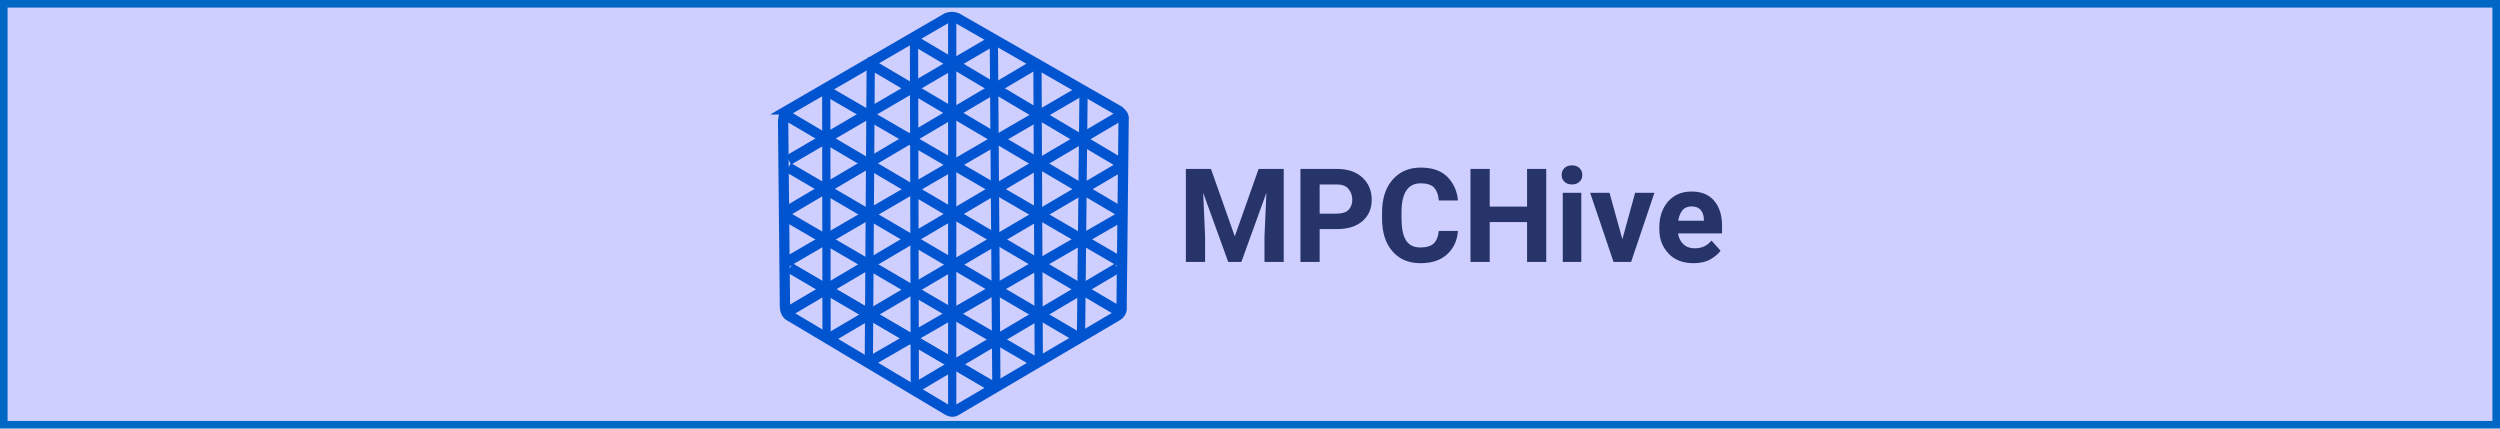
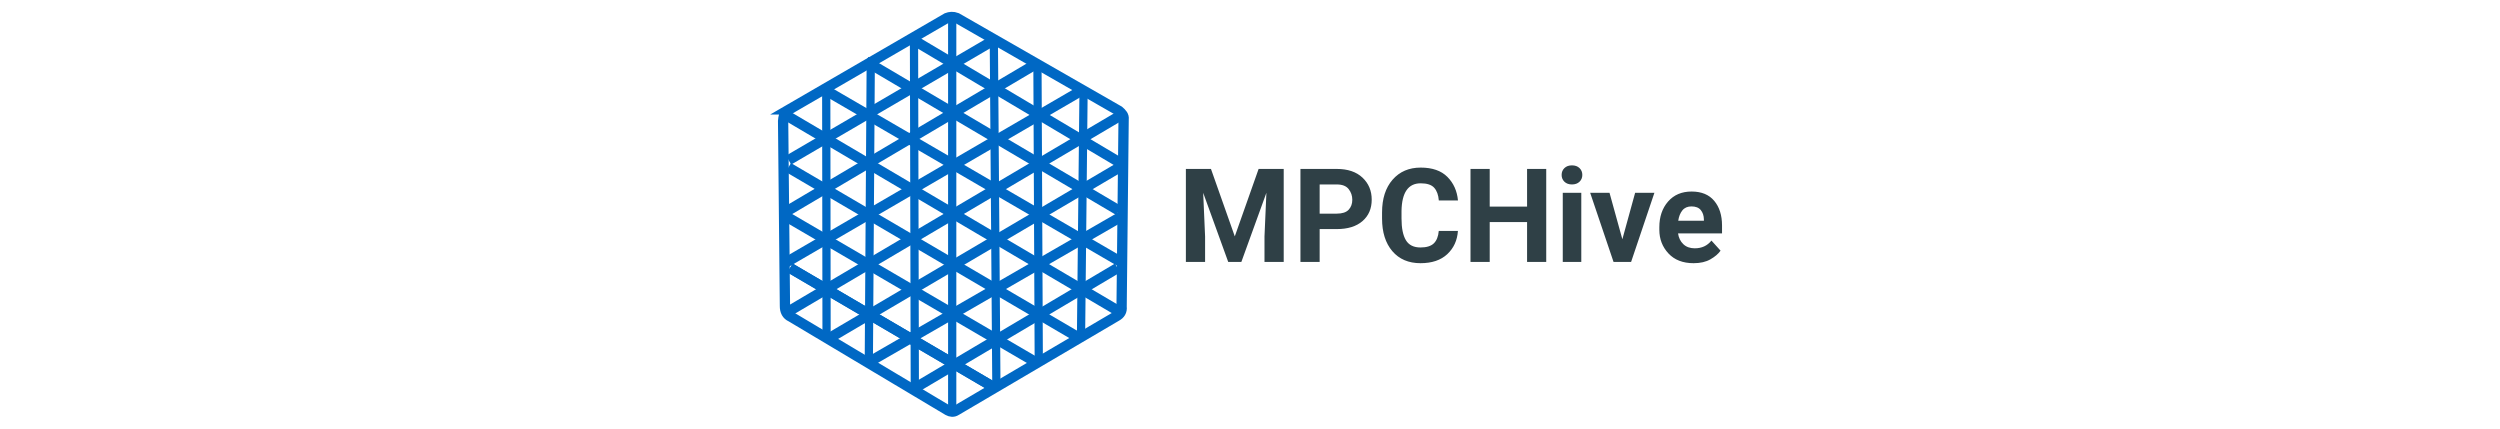
<svg xmlns="http://www.w3.org/2000/svg" width="2293.852" height="393.208" viewBox="0 0 2293.852 393.208" version="1.1" id="svg1920">
  <defs id="defs1924" />
  <g id="g14445" transform="translate(713.8117,10.89117)">
    <g id="g13900" transform="translate(504.878,-1029.914)">
      <path style="fill:none;stroke:#0068c4;stroke-width:9.449;stroke-linecap:butt;stroke-linejoin:miter;stroke-miterlimit:4;stroke-dasharray:none;stroke-opacity:1" d="m -494.451,1119.377 144.56,-83.859 c 2.715,-1.025 5.617,-1.4 9.006,-0.08 l 148.892,85.339 c 2.553,2.171 4.753,4.462 4.264,7.676 l -1.845,171.875 c 0.509,4.409 -1.458,6.97 -4.512,8.72 l -147.325,86.638 c -2.53,1.599 -4.99,1.237 -7.417,-0.059 l -143.959,-85.892 c -4.003,-1.763 -5.701,-5.226 -5.688,-9.952 l -1.676,-169.763 c 0.561,-7.806 3.307,-8.664 5.701,-10.643 z" id="path3187" />
      <path style="fill:none;stroke:#0068c4;stroke-width:7.559;stroke-linecap:butt;stroke-linejoin:miter;stroke-miterlimit:4;stroke-dasharray:none;stroke-opacity:1" d="m -345,1035 v 360" id="path3815" />
      <path style="fill:none;stroke:#0068c4;stroke-width:9.449;stroke-linecap:butt;stroke-linejoin:miter;stroke-miterlimit:4;stroke-dasharray:none;stroke-opacity:1" d="m -496.731,1125.171 302.791,178.355" id="path4369" />
      <path style="fill:none;stroke:#0068c4;stroke-width:9.449;stroke-linecap:butt;stroke-linejoin:miter;stroke-miterlimit:4;stroke-dasharray:none;stroke-opacity:1" d="m -495.338,1172.73 264.04,154.684" id="path4893" />
      <path style="fill:none;stroke:#0068c4;stroke-width:9.449;stroke-linecap:butt;stroke-linejoin:miter;stroke-miterlimit:4;stroke-dasharray:none;stroke-opacity:1" d="m -493.797,1264.921 188.205,110.17" id="path4895" />
      <path style="fill:none;stroke:#0068c4;stroke-width:9.449;stroke-linecap:butt;stroke-linejoin:miter;stroke-miterlimit:4;stroke-dasharray:none;stroke-opacity:1" d="m -496.982,1217.858 229.526,134.012" id="path4897" />
      <path style="fill:none;stroke:#0068c4;stroke-width:9.449;stroke-linecap:butt;stroke-linejoin:miter;stroke-miterlimit:4;stroke-dasharray:none;stroke-opacity:1" d="m -462.626,1101.037 271.902,158.107" id="path4899" />
      <path style="fill:none;stroke:#0068c4;stroke-width:9.449;stroke-linecap:butt;stroke-linejoin:miter;stroke-miterlimit:4;stroke-dasharray:none;stroke-opacity:1" d="m -424.287,1075.308 232.265,136.956" id="path4901" />
      <path style="fill:none;stroke:#0068c4;stroke-width:9.449;stroke-linecap:butt;stroke-linejoin:miter;stroke-miterlimit:4;stroke-dasharray:none;stroke-opacity:1" d="m -380.065,1056.034 188.949,112.244" id="path4903" />
      <path style="fill:none;stroke:#0068c4;stroke-width:9.449;stroke-linecap:butt;stroke-linejoin:miter;stroke-miterlimit:4;stroke-dasharray:none;stroke-opacity:1" d="m -191.492,1125.544 -302.088,178.288" id="path4905" />
      <path style="fill:none;stroke:#0068c4;stroke-width:9.449;stroke-linecap:butt;stroke-linejoin:miter;stroke-miterlimit:4;stroke-dasharray:none;stroke-opacity:1" d="m -191.732,1172.73 -266.321,156.689" id="path4907" />
      <path style="fill:none;stroke:#0068c4;stroke-width:9.449;stroke-linecap:butt;stroke-linejoin:miter;stroke-miterlimit:4;stroke-dasharray:none;stroke-opacity:1" d="M -193.273,1264.921 -380.796,1376.003" id="path4909" />
      <path style="fill:none;stroke:#0068c4;stroke-width:9.449;stroke-linecap:butt;stroke-linejoin:miter;stroke-miterlimit:4;stroke-dasharray:none;stroke-opacity:1" d="m -190.087,1217.858 -230.927,133.151" id="path4911" />
      <path style="fill:none;stroke:#0068c4;stroke-width:9.449;stroke-linecap:butt;stroke-linejoin:miter;stroke-miterlimit:4;stroke-dasharray:none;stroke-opacity:1" d="M -224.444,1101.037 -497.51,1259.838" id="path4913" />
      <path style="fill:none;stroke:#0068c4;stroke-width:9.449;stroke-linecap:butt;stroke-linejoin:miter;stroke-miterlimit:4;stroke-dasharray:none;stroke-opacity:1" d="m -266.801,1076.979 -229.979,135.894" id="path4915" />
      <path style="fill:none;stroke:#0068c4;stroke-width:9.449;stroke-linecap:butt;stroke-linejoin:miter;stroke-miterlimit:4;stroke-dasharray:none;stroke-opacity:1" d="m -307.004,1056.034 -188.11,109.88" id="path4917" />
      <path style="fill:none;stroke:#0068c4;stroke-width:9.449;stroke-linecap:butt;stroke-linejoin:miter;stroke-miterlimit:4;stroke-dasharray:none;stroke-opacity:1" d="m -493.797,1264.921 188.205,110.17" id="path5512" />
      <path style="fill:none;stroke:#0068c4;stroke-width:7.559;stroke-linecap:butt;stroke-linejoin:miter;stroke-miterlimit:4;stroke-dasharray:none;stroke-opacity:1" d="m -380.056,1056.166 0.754,319.557" id="path5514" />
      <path style="fill:none;stroke:#0068c4;stroke-width:7.559;stroke-linecap:butt;stroke-linejoin:miter;stroke-miterlimit:4;stroke-dasharray:none;stroke-opacity:1" d="m -306.813,1055.035 2.326,316.315" id="path5516" />
      <path style="fill:none;stroke:#0068c4;stroke-width:7.559;stroke-linecap:butt;stroke-linejoin:miter;stroke-miterlimit:4;stroke-dasharray:none;stroke-opacity:1" d="m -266.777,1080.25 1.19,268.375" id="path5518" />
      <path style="fill:none;stroke:#0068c4;stroke-width:7.559;stroke-linecap:butt;stroke-linejoin:miter;stroke-miterlimit:4;stroke-dasharray:none;stroke-opacity:1" d="m -224.465,1100.969 -2.373,229.495" id="path5520" />
      <path style="fill:none;stroke:#0068c4;stroke-width:7.559;stroke-linecap:butt;stroke-linejoin:miter;stroke-miterlimit:4;stroke-dasharray:none;stroke-opacity:1" d="m -419.756,1078.573 -1.748,271.233" id="path5522" />
      <path style="fill:none;stroke:#0068c4;stroke-width:7.559;stroke-linecap:butt;stroke-linejoin:miter;stroke-miterlimit:4;stroke-dasharray:none;stroke-opacity:1" d="m -460.588,1100.702 0.305,228.853" id="path7125" />
    </g>
    <text x="366.658" y="229.424" font-family="Roboto, Arial, sans-serif" font-size="120px" fill="#2f4046" font-weight="700" id="text1916">MPCHive</text>
  </g>
  <rect x="1205.563" y="-693.363" width="1200" height="600" fill="none" id="rect1918" />
-   <rect style="fill:#0000ff;fill-opacity:0.192;stroke:#0068c4;stroke-width:6.952;stroke-miterlimit:4;stroke-dasharray:none;stroke-opacity:1" id="rect14338" width="2286.901" height="386.257" x="3.476" y="3.476" ry="1.057717e-07" />
+   <rect style="fill:#0000ff;fill-opacity:0.192;stroke:#0068c4;stroke-width:6.952;stroke-miterlimit:4;stroke-dasharray:none;stroke-opacity:1;opacity:0" id="rect14338" width="2286.901" height="386.257" x="3.476" y="3.476" ry="1.057717e-07" />
</svg>
